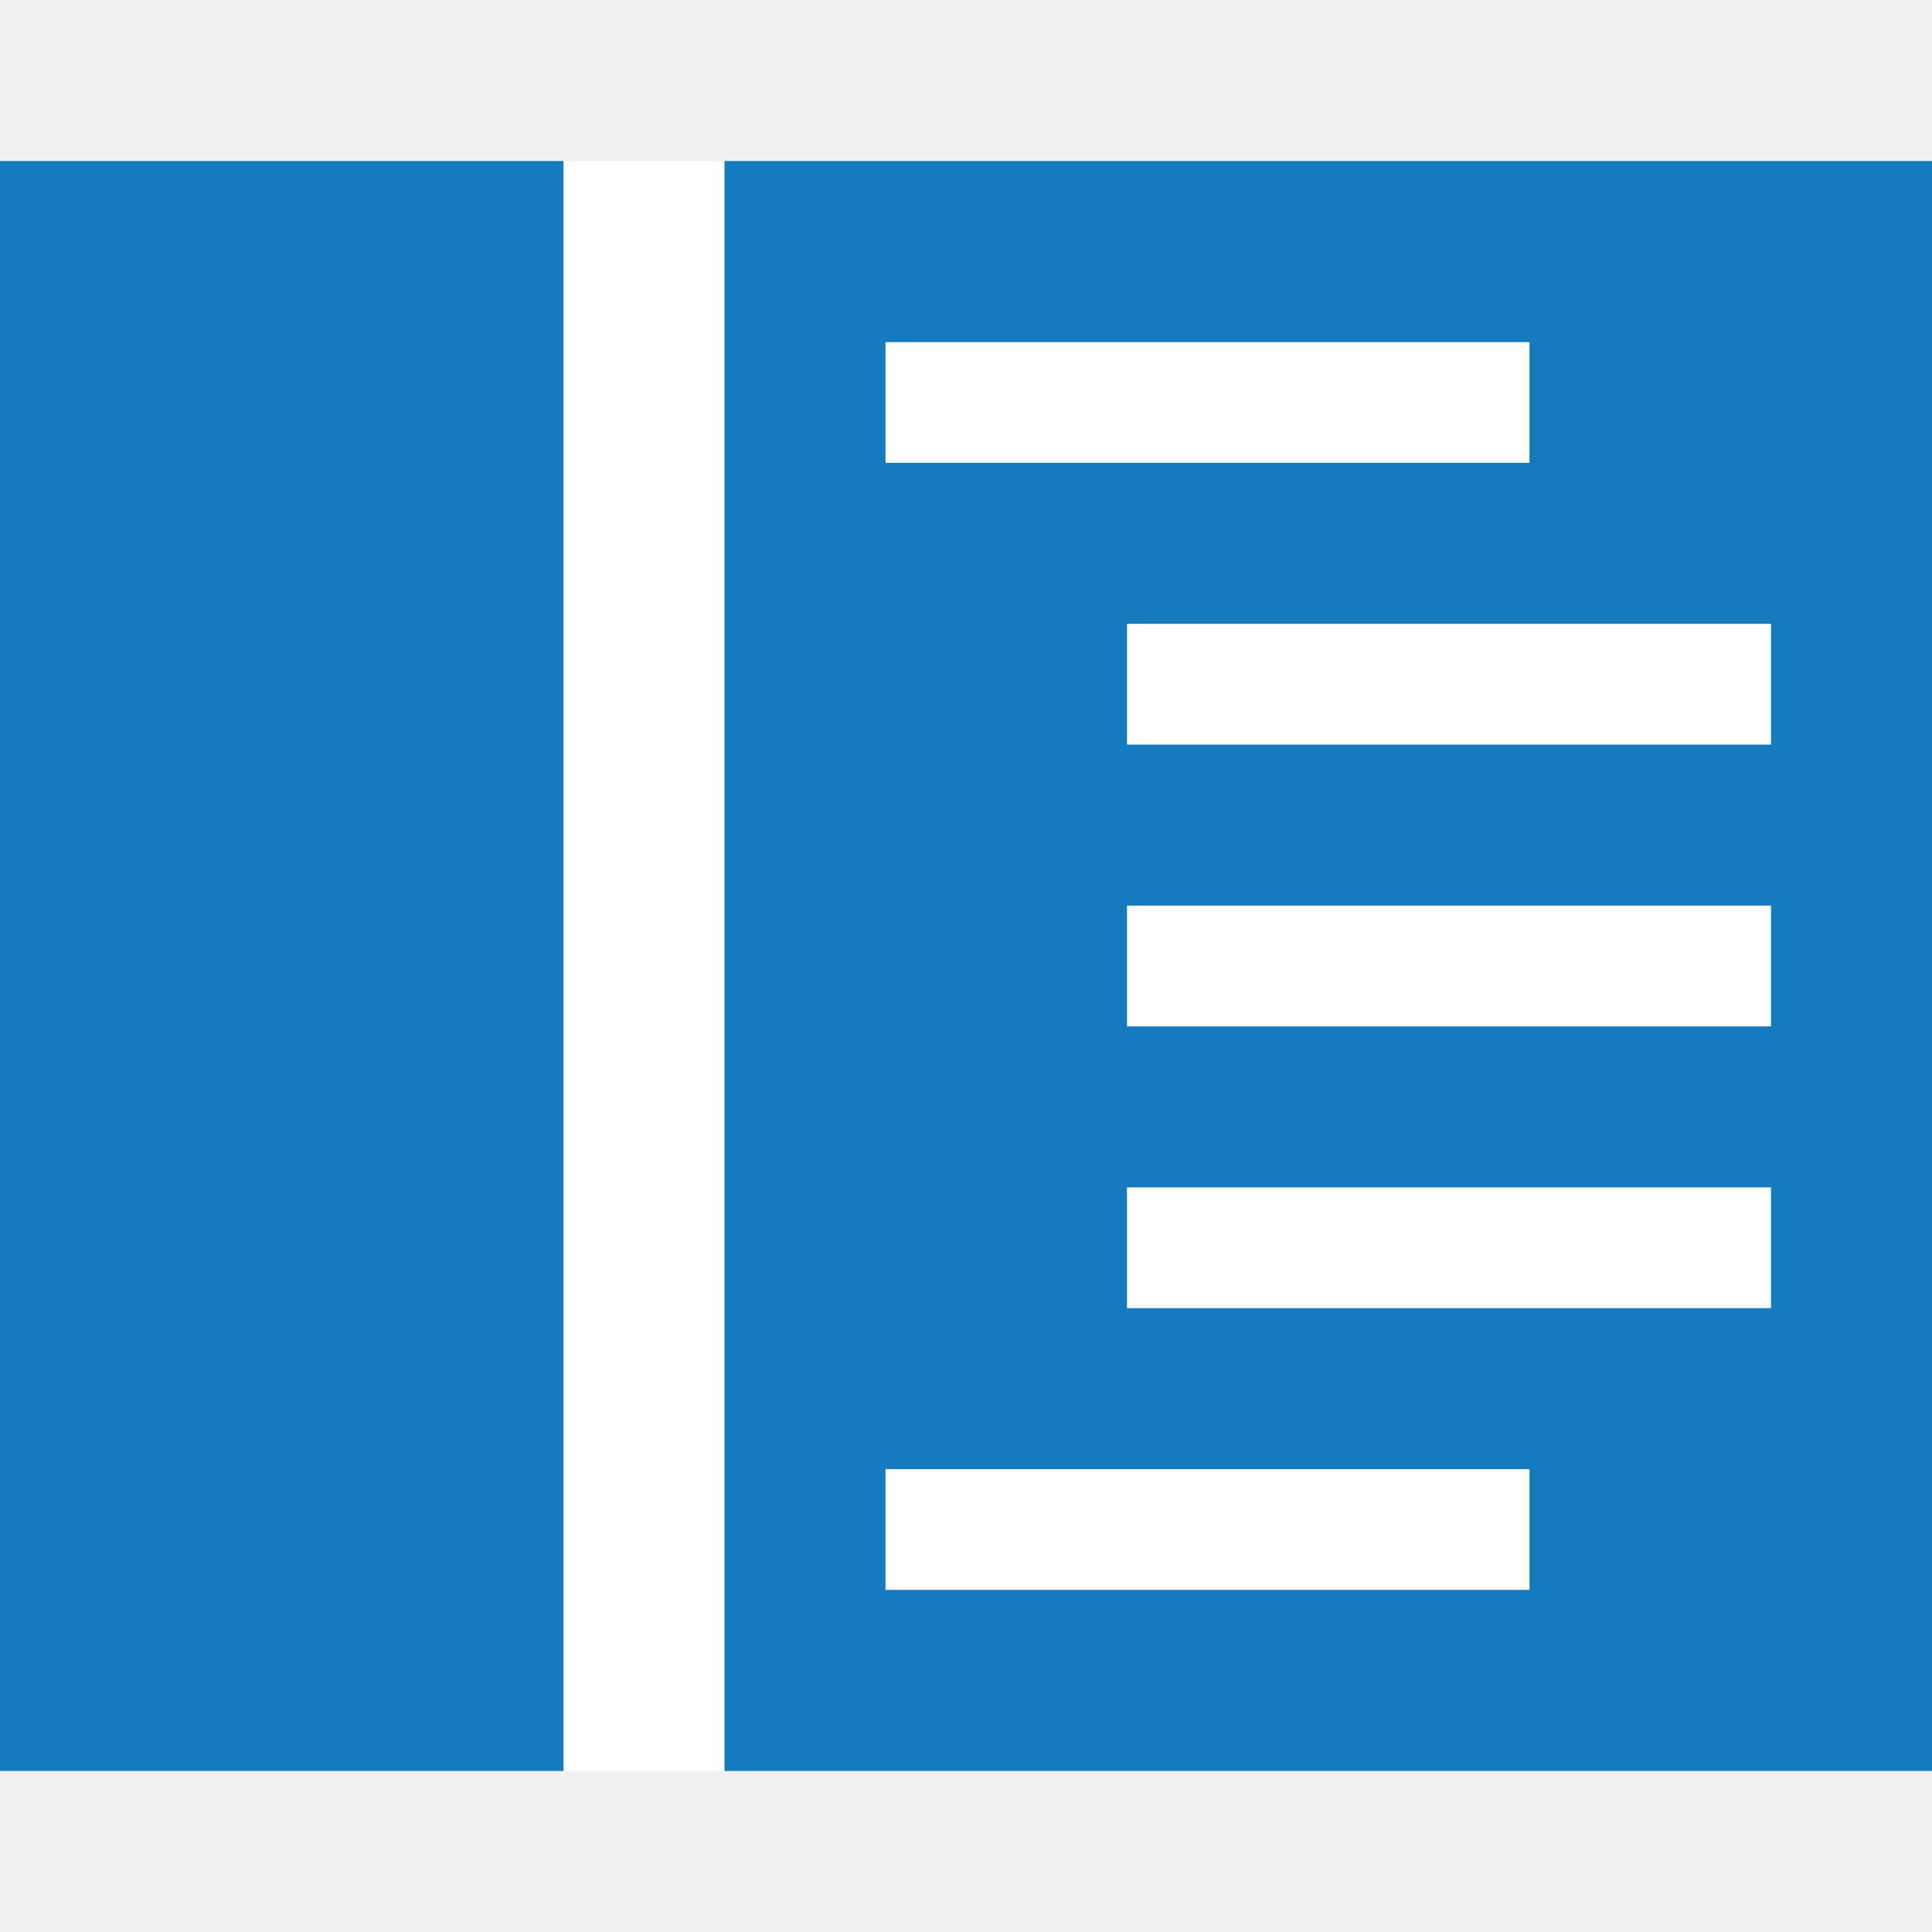
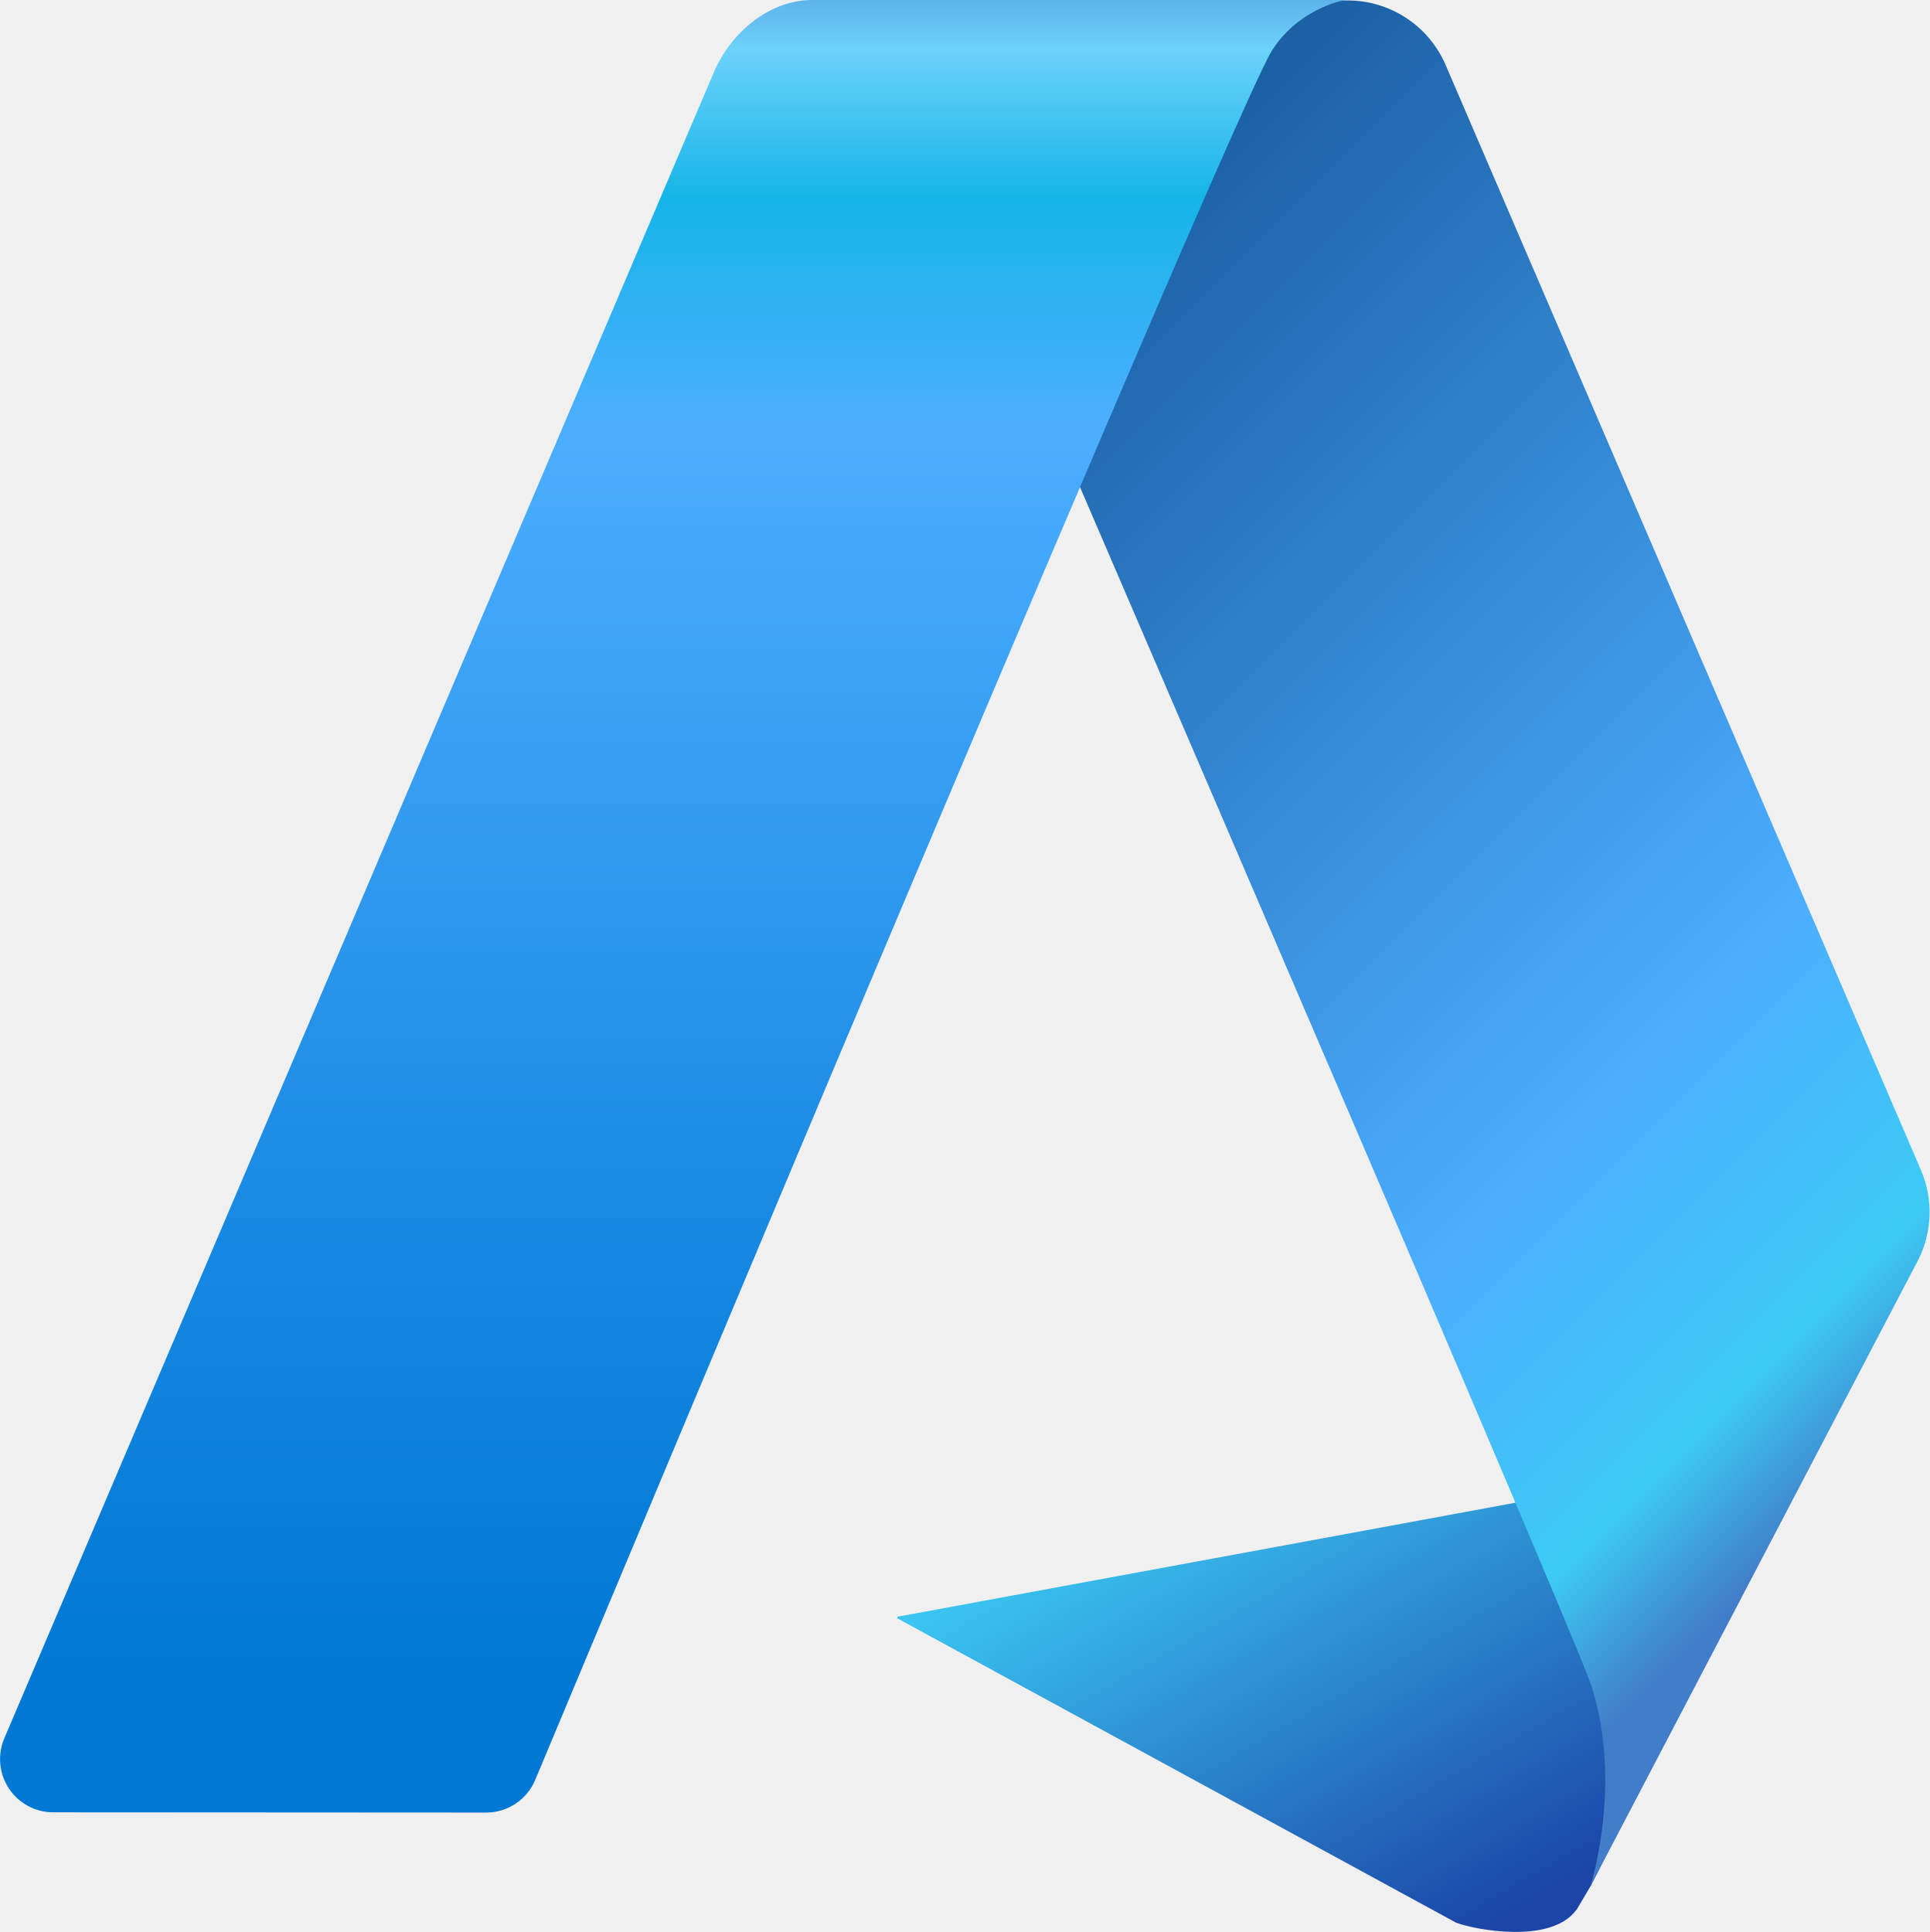
- <svg xmlns="http://www.w3.org/2000/svg" id="Layer_1" viewBox="0 0 1024 1024">
-   <style>.st0{fill:#f6f6f6;fill-opacity:0}.st1{fill:#fff}.st2{fill:#167abf}</style>
-   <path class="st0" d="M1024 1024H0V0h1024v1024z" />
-   <path class="st1" d="M1024 85.333v853.333H0V85.333h1024z" />
-   <path class="st2" d="M0 85.333h298.667v853.333H0V85.333zm1024 0v853.333H384V85.333h640zm-554.667 160h341.333v-64H469.333v64zm341.334 533.334H469.333v64h341.333l.001-64zm128-149.334H597.333v64h341.333l.001-64zm0-149.333H597.333v64h341.333l.001-64zm0-149.333H597.333v64h341.333l.001-64z" />
+ <svg xmlns="http://www.w3.org/2000/svg" viewBox="0 0 892.66 893.93">
+   <defs>
+     <style>.cls-1{fill:url(#未命名的渐变_67);}.cls-2{fill:url(#未命名的渐变_92);}.cls-3{fill:url(#未命名的渐变_128);}</style>
+     <linearGradient id="未命名的渐变_67" x1="677.34" y1="915.6" x2="539.28" y2="676.48" gradientUnits="userSpaceOnUse">
+       <stop offset="0.06" stop-color="#1b46a7" />
+       <stop offset="1" stop-color="#3bc7f3" />
+     </linearGradient>
+     <linearGradient id="未命名的渐变_92" x1="326.13" y1="72.82" x2="928.94" y2="675.63" gradientUnits="userSpaceOnUse">
+       <stop offset="0.05" stop-color="#104d90" />
+       <stop offset="0.71" stop-color="#4caeff" />
+       <stop offset="0.87" stop-color="#3ccbf4" />
+       <stop offset="0.95" stop-color="#417dc8" />
+     </linearGradient>
+     <linearGradient id="未命名的渐变_128" x1="311.7" y1="844.67" x2="311.7" y2="-20.68" gradientUnits="userSpaceOnUse">
+       <stop offset="0.08" stop-color="#0078d4" />
+       <stop offset="0.31" stop-color="#1788e1" />
+       <stop offset="0.75" stop-color="#4caeff" />
+       <stop offset="0.87" stop-color="#15b5e7" />
+       <stop offset="0.95" stop-color="#6cd2fb" />
+       <stop offset="1" stop-color="#5198d9" />
+     </linearGradient>
+   </defs>
+   <g id="图层_2" data-name="图层 2">
+     <g id="图层_1-2" data-name="图层 1">
+       <path class="cls-1" d="M415.37,748.93s-.3-.19-.3-.44a.52.52,0,0,1,.34-.48c.14,0,286.24-52.81,286.24-52.81a7.82,7.82,0,0,1,1.45-.13h8.19a7.88,7.88,0,0,1,7.62,5.82L754.4,831.1a7.92,7.92,0,0,1-.63,5.75L736.13,872.2l-6.73,11.36L729,884c-11.73,15.51-46.35,9-55.39,5.61" />
+       <path class="cls-2" d="M735.76,872.79,887.07,583.6a49.21,49.21,0,0,0,1.59-42.24L668.8,30.12A49.34,49.34,0,0,0,623.58.21l-221,.12s324.1,750.48,333.56,779.51C750.91,825.15,735.76,872.79,735.76,872.79Z" />
+       <path class="cls-3" d="M224.89,838.67l-200.26-.11A24.61,24.61,0,0,1,2,804.31l328.31-771C338.07,15.06,356-.07,375.83,0L623.36,0c-3.48,0-23.26,5-34.9,23.35-17.73,28-295.25,691.13-340.86,800.21A24.6,24.6,0,0,1,224.89,838.67Z" />
+     </g>
+   </g>
</svg>
